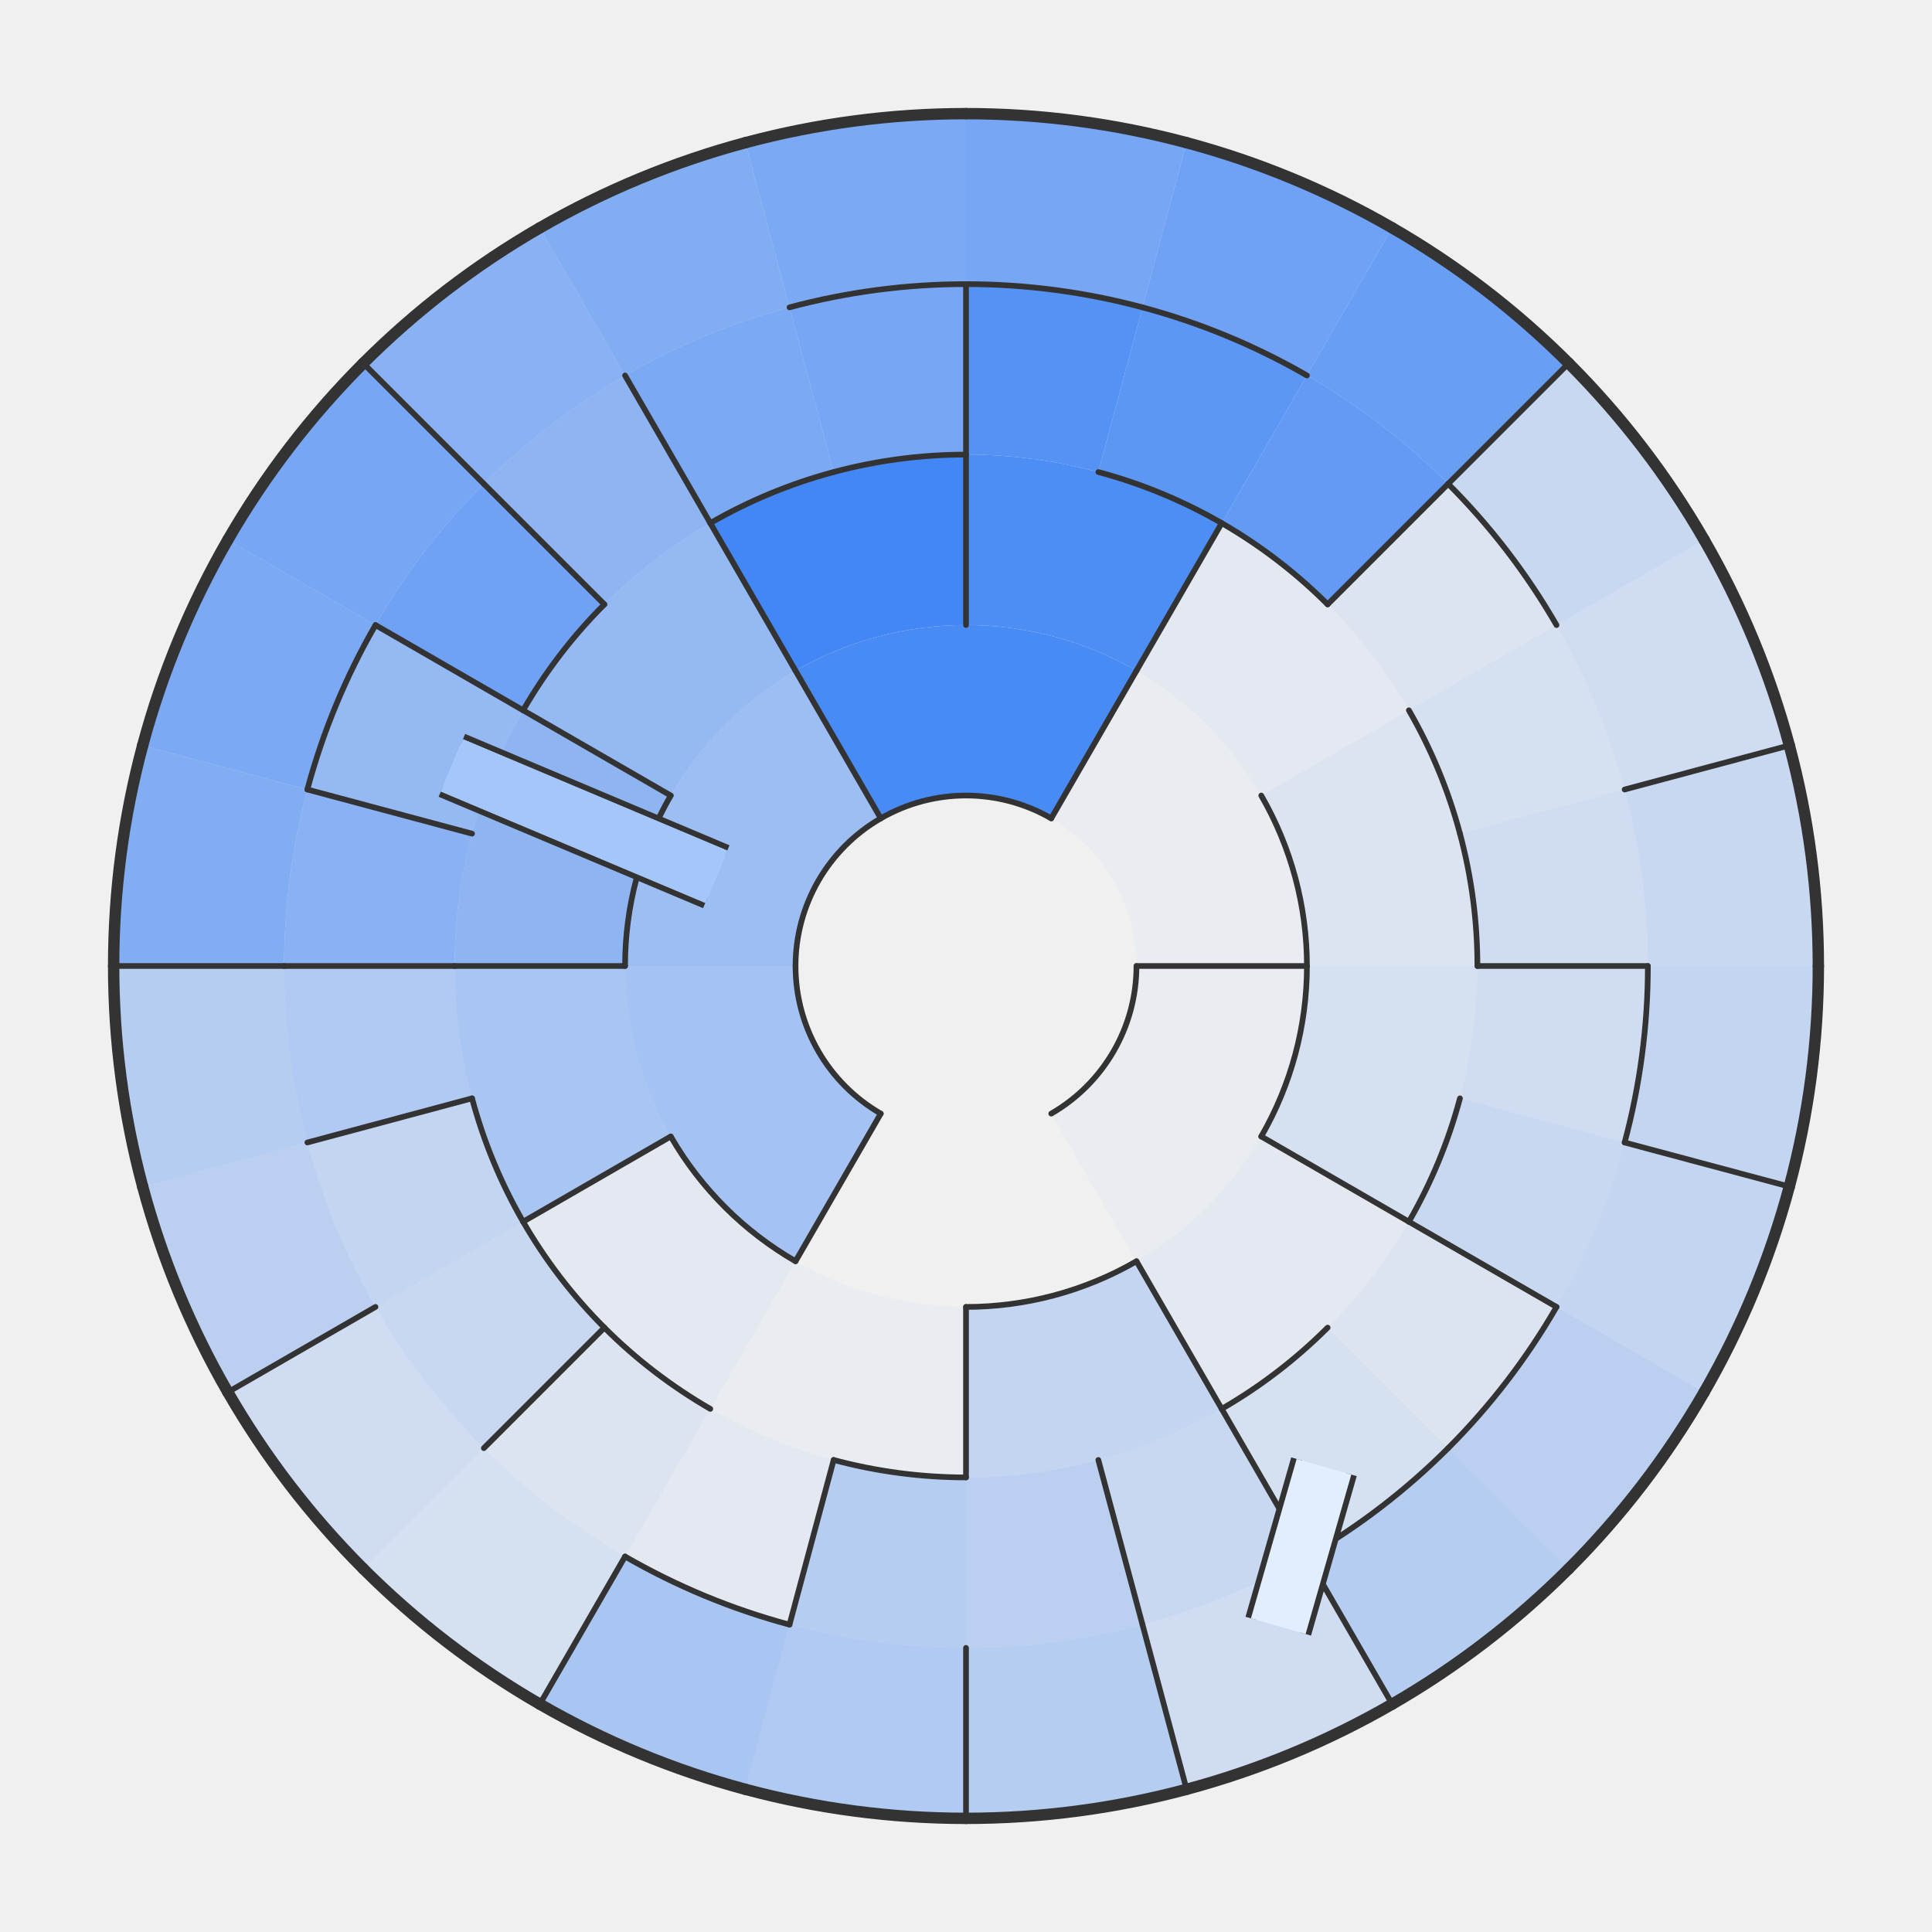
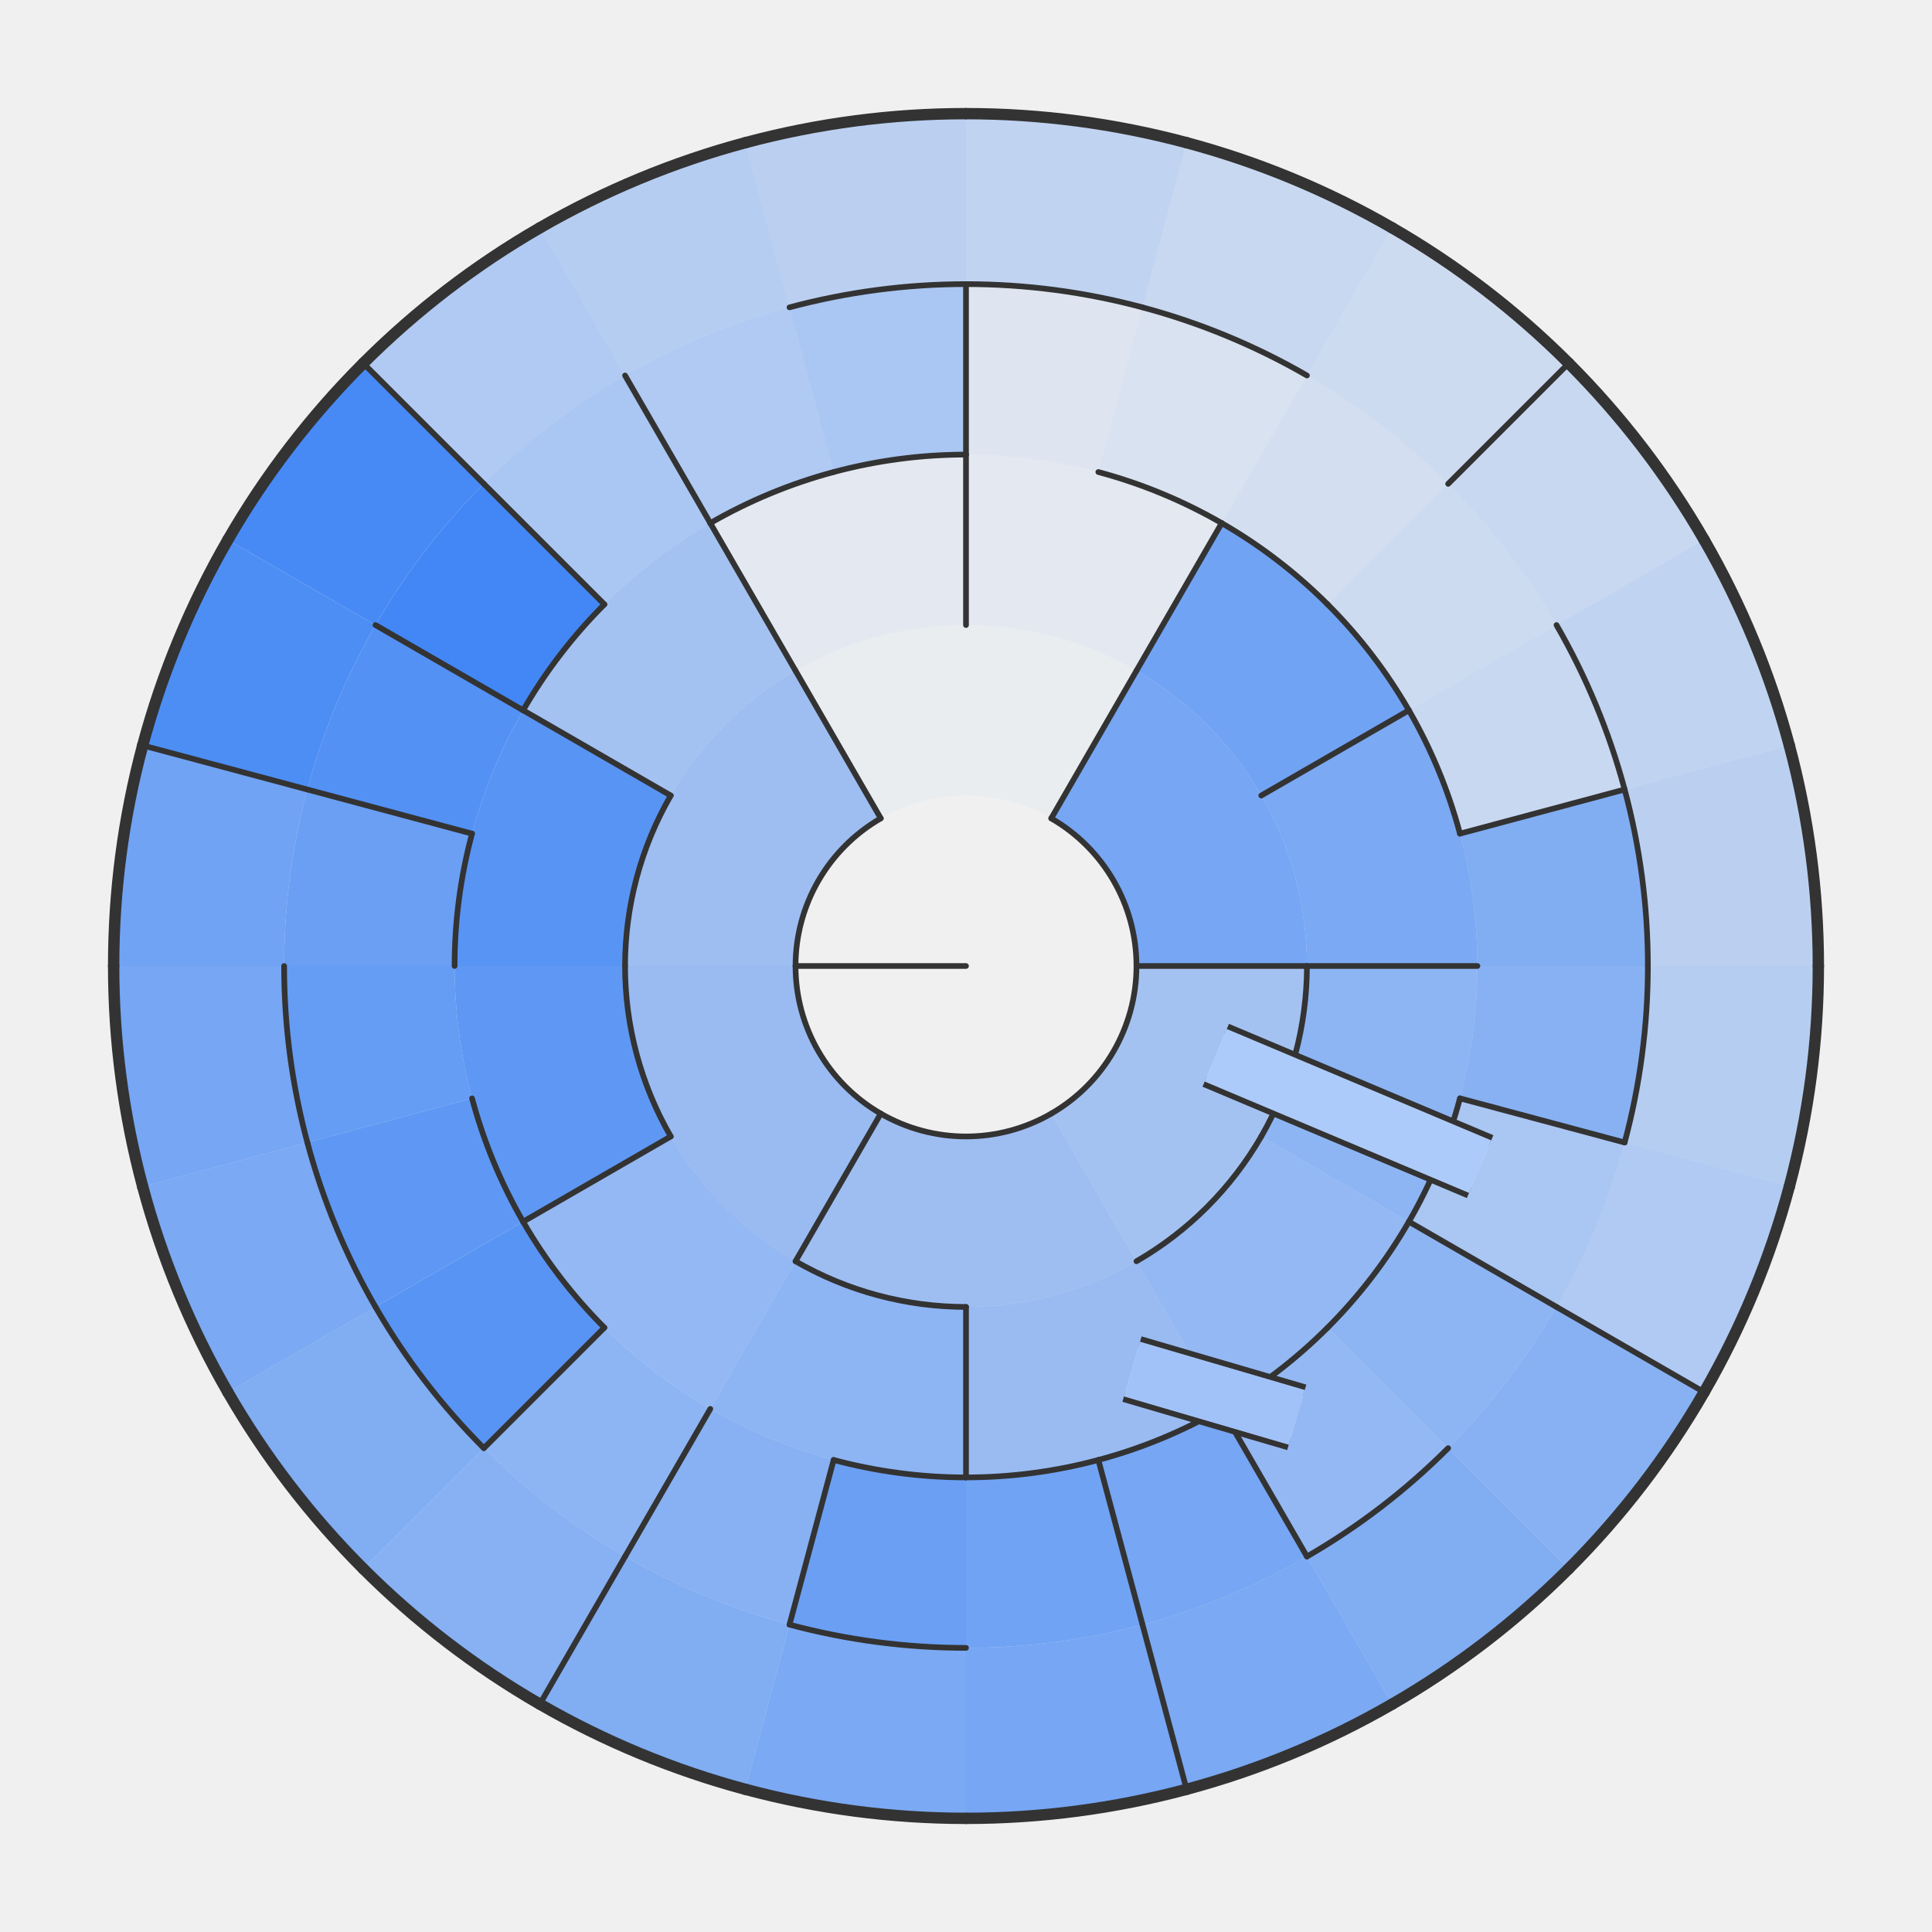
<svg xmlns="http://www.w3.org/2000/svg" xmlns:xlink="http://www.w3.org/1999/xlink" width="340" height="340" version="1.1">
  <defs>
    <style>
                    .nwc {
                        stroke: #333;
                        fill: transparent;
                        stroke-width: 1;
                        stroke-linecap: round;
                        stroke-linejoin: round;
                    }
                    .bwc {
                        stroke: #333;
                        fill: transparent;
                        stroke-width: 2;
                        stroke-linecap: round;
                        stroke-linejoin: round;
                    }
                    .nwibc {
                        fill: transparent;
                        stroke: #333;
                        stroke-width: 10;
                        stroke-linecap: round;
                        stroke-linejoin: round;
                    }
                    .nwifc {
                        stroke: white;
                        stroke-width: 8;
                        stroke-linecap: round;
                        stroke-linejoin: round;
                    }
                    .bwibc {
                        stroke: #333;
                        fill: transparent;
                        stroke-width: 10;
                        stroke-linecap: round;
                        stroke-linejoin: round;
                    }
                    .bwifc {
                        stroke: white;
                        fill: transparent;
                        stroke-width: 4;
                        stroke-linecap: round;
                        stroke-linejoin: round;
                    }
                    .nwbc {
                        stroke: #333;
                        fill: transparent;
                        stroke-width: 2;
                        //stroke-linecap: round;
                        //stroke-linejoin: round;
                    }
                    .pc {
                        stroke: transparent;
                        stroke-width: 0;
                        fill: purple;
                        fill-opacity: 0.4;
                    }
                    .pac {
                        stroke: transparent;
                        stroke-width: 0;
                        fill: purple;
                        fill-opacity: 0.0;
                    }
                    .lc {
                        stroke: transparent;
                        stroke-width: 0;
                        fill: #70361f;
                        fill-opacity: 0.2;
                    }
                    .cdc {
                        stroke: transparent;
                        stroke-width: 0;
                        fill: #4287f5;
                    }
                    .cc {
                        stroke: transparent;
                        stroke-width: 0;
                        fill: white;
                    }
                </style>
  </defs>
  <rect width="100%" height="100%" fill="transparent" />
  <path d="M 170 170 L 200 170 A 30 30, 0, 0, 1, 140 170 L 170 170 A 0 0, 0, 0, 0, 170 170" class="cdc" fill-opacity="0" />
  <path d="M 170 170 L 140 170 A 30 30, 0, 0, 1, 200 170 L 170 170 A 0 0, 0, 0, 0, 170 170" class="cdc" fill-opacity="0" />
-   <path d="M 185 195.98 L 200 221.96 A 60 60, 0, 0, 1, 140 221.96 L 155 195.98 A 30 30, 0, 0, 0, 185 195.98" class="cdc" fill-opacity="0" />
-   <path d="M 185 144.02 L 200 118.04 A 60 60, 0, 0, 1, 230 170 L 200 170 A 30 30, 0, 0, 0, 185 144.02" class="cdc" fill-opacity="0.04" />
-   <path d="M 200 170 L 230 170 A 60 60, 0, 0, 1, 200 221.96 L 185 195.98 A 30 30, 0, 0, 0, 200 170" class="cdc" fill-opacity="0.04" />
-   <path d="M 170 230 L 170 260 A 90 90, 0, 0, 1, 125 247.94 L 140 221.96 A 60 60, 0, 0, 0, 170 230" class="cdc" fill-opacity="0.04" />
-   <path d="M 200 118.04 L 215 92.06 A 90 90, 0, 0, 1, 247.94 125 L 221.96 140 A 60 60, 0, 0, 0, 200 118.04" class="cdc" fill-opacity="0.07" />
-   <path d="M 221.96 200 L 247.94 215 A 90 90, 0, 0, 1, 215 247.94 L 200 221.96 A 60 60, 0, 0, 0, 221.96 200" class="cdc" fill-opacity="0.07" />
-   <path d="M 140 221.96 L 125 247.94 A 90 90, 0, 0, 1, 92.06 215 L 118.04 200 A 60 60, 0, 0, 0, 140 221.96" class="cdc" fill-opacity="0.07" />
-   <path d="M 146.71 256.93 L 138.94 285.91 A 120 120, 0, 0, 1, 110 273.92 L 125 247.94 A 90 90, 0, 0, 0, 146.71 256.93" class="cdc" fill-opacity="0.07" />
-   <path d="M 221.96 140 L 247.94 125 A 90 90, 0, 0, 1, 260 170 L 230 170 A 60 60, 0, 0, 0, 221.96 140" class="cdc" fill-opacity="0.11" />
-   <path d="M 233.64 106.36 L 254.85 85.15 A 120 120, 0, 0, 1, 273.92 110 L 247.94 125 A 90 90, 0, 0, 0, 233.64 106.36" class="cdc" fill-opacity="0.11" />
-   <path d="M 247.94 215 L 273.92 230 A 120 120, 0, 0, 1, 254.85 254.85 L 233.64 233.64 A 90 90, 0, 0, 0, 247.94 215" class="cdc" fill-opacity="0.11" />
-   <path d="M 125 247.94 L 110 273.92 A 120 120, 0, 0, 1, 85.15 254.85 L 106.36 233.64 A 90 90, 0, 0, 0, 125 247.94" class="cdc" fill-opacity="0.11" />
-   <path d="M 230 170 L 260 170 A 90 90, 0, 0, 1, 247.94 215 L 221.96 200 A 60 60, 0, 0, 0, 230 170" class="cdc" fill-opacity="0.15" />
-   <path d="M 247.94 125 L 273.92 110 A 120 120, 0, 0, 1, 285.91 138.94 L 256.93 146.71 A 90 90, 0, 0, 0, 247.94 125" class="cdc" fill-opacity="0.15" />
-   <path d="M 233.64 233.64 L 254.85 254.85 A 120 120, 0, 0, 1, 230 273.92 L 215 247.94 A 90 90, 0, 0, 0, 233.64 233.64" class="cdc" fill-opacity="0.15" />
-   <path d="M 110 273.92 L 95 299.9 A 150 150, 0, 0, 1, 63.93 276.07 L 85.15 254.85 A 120 120, 0, 0, 0, 110 273.92" class="cdc" fill-opacity="0.15" />
-   <path d="M 260 170 L 290 170 A 120 120, 0, 0, 1, 285.91 201.06 L 256.93 193.29 A 90 90, 0, 0, 0, 260 170" class="cdc" fill-opacity="0.19" />
-   <path d="M 256.93 146.71 L 285.91 138.94 A 120 120, 0, 0, 1, 290 170 L 260 170 A 90 90, 0, 0, 0, 256.93 146.71" class="cdc" fill-opacity="0.19" />
-   <path d="M 273.92 110 L 299.9 95 A 150 150, 0, 0, 1, 314.89 131.18 L 285.91 138.94 A 120 120, 0, 0, 0, 273.92 110" class="cdc" fill-opacity="0.19" />
-   <path d="M 230 273.92 L 245 299.9 A 150 150, 0, 0, 1, 208.82 314.89 L 201.06 285.91 A 120 120, 0, 0, 0, 230 273.92" class="cdc" fill-opacity="0.19" />
-   <path d="M 85.15 254.85 L 63.93 276.07 A 150 150, 0, 0, 1, 40.1 245 L 66.08 230 A 120 120, 0, 0, 0, 85.15 254.85" class="cdc" fill-opacity="0.19" />
-   <path d="M 256.93 193.29 L 285.91 201.06 A 120 120, 0, 0, 1, 273.92 230 L 247.94 215 A 90 90, 0, 0, 0, 256.93 193.29" class="cdc" fill-opacity="0.22" />
-   <path d="M 285.91 138.94 L 314.89 131.18 A 150 150, 0, 0, 1, 320 170 L 290 170 A 120 120, 0, 0, 0, 285.91 138.94" class="cdc" fill-opacity="0.22" />
-   <path d="M 254.85 85.15 L 276.07 63.93 A 150 150, 0, 0, 1, 299.9 95 L 273.92 110 A 120 120, 0, 0, 0, 254.85 85.15" class="cdc" fill-opacity="0.22" />
-   <path d="M 215 247.94 L 230 273.92 A 120 120, 0, 0, 1, 201.06 285.91 L 193.29 256.93 A 90 90, 0, 0, 0, 215 247.94" class="cdc" fill-opacity="0.22" />
-   <path d="M 106.36 233.64 L 85.15 254.85 A 120 120, 0, 0, 1, 66.08 230 L 92.06 215 A 90 90, 0, 0, 0, 106.36 233.64" class="cdc" fill-opacity="0.22" />
-   <path d="M 285.91 201.06 L 314.89 208.82 A 150 150, 0, 0, 1, 299.9 245 L 273.92 230 A 120 120, 0, 0, 0, 285.91 201.06" class="cdc" fill-opacity="0.26" />
-   <path d="M 290 170 L 320 170 A 150 150, 0, 0, 1, 314.89 208.82 L 285.91 201.06 A 120 120, 0, 0, 0, 290 170" class="cdc" fill-opacity="0.26" />
-   <path d="M 200 221.96 L 215 247.94 A 90 90, 0, 0, 1, 170 260 L 170 230 A 60 60, 0, 0, 0, 200 221.96" class="cdc" fill-opacity="0.26" />
-   <path d="M 92.06 215 L 66.08 230 A 120 120, 0, 0, 1, 54.09 201.06 L 83.07 193.29 A 90 90, 0, 0, 0, 92.06 215" class="cdc" fill-opacity="0.26" />
-   <path d="M 273.92 230 L 299.9 245 A 150 150, 0, 0, 1, 276.07 276.07 L 254.85 254.85 A 120 120, 0, 0, 0, 273.92 230" class="cdc" fill-opacity="0.3" />
-   <path d="M 193.29 256.93 L 201.06 285.91 A 120 120, 0, 0, 1, 170 290 L 170 260 A 90 90, 0, 0, 0, 193.29 256.93" class="cdc" fill-opacity="0.3" />
-   <path d="M 66.08 230 L 40.1 245 A 150 150, 0, 0, 1, 25.11 208.82 L 54.09 201.06 A 120 120, 0, 0, 0, 66.08 230" class="cdc" fill-opacity="0.3" />
-   <path d="M 254.85 254.85 L 276.07 276.07 A 150 150, 0, 0, 1, 245 299.9 L 230 273.92 A 120 120, 0, 0, 0, 254.85 254.85" class="cdc" fill-opacity="0.33" />
-   <path d="M 170 260 L 170 290 A 120 120, 0, 0, 1, 138.94 285.91 L 146.71 256.93 A 90 90, 0, 0, 0, 170 260" class="cdc" fill-opacity="0.33" />
-   <path d="M 201.06 285.91 L 208.82 314.89 A 150 150, 0, 0, 1, 170 320 L 170 290 A 120 120, 0, 0, 0, 201.06 285.91" class="cdc" fill-opacity="0.33" />
-   <path d="M 54.09 201.06 L 25.11 208.82 A 150 150, 0, 0, 1, 20 170 L 50 170 A 120 120, 0, 0, 0, 54.09 201.06" class="cdc" fill-opacity="0.33" />
-   <path d="M 170 290 L 170 320 A 150 150, 0, 0, 1, 131.18 314.89 L 138.94 285.91 A 120 120, 0, 0, 0, 170 290" class="cdc" fill-opacity="0.37" />
-   <path d="M 83.07 193.29 L 54.09 201.06 A 120 120, 0, 0, 1, 50 170 L 80 170 A 90 90, 0, 0, 0, 83.07 193.29" class="cdc" fill-opacity="0.37" />
-   <path d="M 138.94 285.91 L 131.18 314.89 A 150 150, 0, 0, 1, 95 299.9 L 110 273.92 A 120 120, 0, 0, 0, 138.94 285.91" class="cdc" fill-opacity="0.41" />
-   <path d="M 118.04 200 L 92.06 215 A 90 90, 0, 0, 1, 80 170 L 110 170 A 60 60, 0, 0, 0, 118.04 200" class="cdc" fill-opacity="0.41" />
-   <path d="M 155 195.98 L 140 221.96 A 60 60, 0, 0, 1, 110 170 L 140 170 A 30 30, 0, 0, 0, 155 195.98" class="cdc" fill-opacity="0.44" />
-   <path d="M 140 170 L 110 170 A 60 60, 0, 0, 1, 140 118.04 L 155 144.02 A 30 30, 0, 0, 0, 140 170" class="cdc" fill-opacity="0.48" />
-   <path d="M 83.07 146.71 L 54.09 138.94 A 120 120, 0, 0, 1, 66.08 110 L 92.06 125 A 90 90, 0, 0, 0, 83.07 146.71" class="cdc" fill-opacity="0.52" />
-   <path d="M 118.04 140 L 92.06 125 A 90 90, 0, 0, 1, 125 92.06 L 140 118.04 A 60 60, 0, 0, 0, 118.04 140" class="cdc" fill-opacity="0.52" />
-   <path d="M 110 170 L 80 170 A 90 90, 0, 0, 1, 92.06 125 L 118.04 140 A 60 60, 0, 0, 0, 110 170" class="cdc" fill-opacity="0.56" />
-   <path d="M 106.36 106.36 L 85.15 85.15 A 120 120, 0, 0, 1, 110 66.08 L 125 92.06 A 90 90, 0, 0, 0, 106.36 106.36" class="cdc" fill-opacity="0.56" />
-   <path d="M 80 170 L 50 170 A 120 120, 0, 0, 1, 54.09 138.94 L 83.07 146.71 A 90 90, 0, 0, 0, 80 170" class="cdc" fill-opacity="0.59" />
-   <path d="M 85.15 85.15 L 63.93 63.93 A 150 150, 0, 0, 1, 95 40.1 L 110 66.08 A 120 120, 0, 0, 0, 85.15 85.15" class="cdc" fill-opacity="0.59" />
-   <path d="M 50 170 L 20 170 A 150 150, 0, 0, 1, 25.11 131.18 L 54.09 138.94 A 120 120, 0, 0, 0, 50 170" class="cdc" fill-opacity="0.63" />
-   <path d="M 110 66.08 L 95 40.1 A 150 150, 0, 0, 1, 131.18 25.11 L 138.94 54.09 A 120 120, 0, 0, 0, 110 66.08" class="cdc" fill-opacity="0.63" />
-   <path d="M 54.09 138.94 L 25.11 131.18 A 150 150, 0, 0, 1, 40.1 95 L 66.08 110 A 120 120, 0, 0, 0, 54.09 138.94" class="cdc" fill-opacity="0.67" />
-   <path d="M 138.94 54.09 L 131.18 25.11 A 150 150, 0, 0, 1, 170 20 L 170 50 A 120 120, 0, 0, 0, 138.94 54.09" class="cdc" fill-opacity="0.67" />
-   <path d="M 125 92.06 L 110 66.08 A 120 120, 0, 0, 1, 138.94 54.09 L 146.71 83.07 A 90 90, 0, 0, 0, 125 92.06" class="cdc" fill-opacity="0.67" />
-   <path d="M 66.08 110 L 40.1 95 A 150 150, 0, 0, 1, 63.93 63.93 L 85.15 85.15 A 120 120, 0, 0, 0, 66.08 110" class="cdc" fill-opacity="0.7" />
-   <path d="M 170 50 L 170 20 A 150 150, 0, 0, 1, 208.82 25.11 L 201.06 54.09 A 120 120, 0, 0, 0, 170 50" class="cdc" fill-opacity="0.7" />
-   <path d="M 146.71 83.07 L 138.94 54.09 A 120 120, 0, 0, 1, 170 50 L 170 80 A 90 90, 0, 0, 0, 146.71 83.07" class="cdc" fill-opacity="0.7" />
-   <path d="M 92.06 125 L 66.08 110 A 120 120, 0, 0, 1, 85.15 85.15 L 106.36 106.36 A 90 90, 0, 0, 0, 92.06 125" class="cdc" fill-opacity="0.74" />
-   <path d="M 201.06 54.09 L 208.82 25.11 A 150 150, 0, 0, 1, 245 40.1 L 230 66.08 A 120 120, 0, 0, 0, 201.06 54.09" class="cdc" fill-opacity="0.74" />
-   <path d="M 230 66.08 L 245 40.1 A 150 150, 0, 0, 1, 276.07 63.93 L 254.85 85.15 A 120 120, 0, 0, 0, 230 66.08" class="cdc" fill-opacity="0.78" />
-   <path d="M 215 92.06 L 230 66.08 A 120 120, 0, 0, 1, 254.85 85.15 L 233.64 106.36 A 90 90, 0, 0, 0, 215 92.06" class="cdc" fill-opacity="0.81" />
-   <path d="M 193.29 83.07 L 201.06 54.09 A 120 120, 0, 0, 1, 230 66.08 L 215 92.06 A 90 90, 0, 0, 0, 193.29 83.07" class="cdc" fill-opacity="0.85" />
-   <path d="M 170 80 L 170 50 A 120 120, 0, 0, 1, 201.06 54.09 L 193.29 83.07 A 90 90, 0, 0, 0, 170 80" class="cdc" fill-opacity="0.89" />
-   <path d="M 170 110 L 170 80 A 90 90, 0, 0, 1, 215 92.06 L 200 118.04 A 60 60, 0, 0, 0, 170 110" class="cdc" fill-opacity="0.93" />
-   <path d="M 155 144.02 L 140 118.04 A 60 60, 0, 0, 1, 200 118.04 L 185 144.02 A 30 30, 0, 0, 0, 155 144.02" class="cdc" fill-opacity="0.96" />
-   <path d="M 140 118.04 L 125 92.06 A 90 90, 0, 0, 1, 170 80 L 170 110 A 60 60, 0, 0, 0, 140 118.04" class="cdc" fill-opacity="1" />
+   <path d="M 155 144.02 L 140 118.04 A 60 60, 0, 0, 1, 200 118.04 L 185 144.02 A 30 30, 0, 0, 0, 155 144.02" class="cdc" fill-opacity="0.03" />
+   <path d="M 140 118.04 L 125 92.06 A 90 90, 0, 0, 1, 170 80 L 170 110 A 60 60, 0, 0, 0, 140 118.04" class="cdc" fill-opacity="0.07" />
+   <path d="M 170 110 L 170 80 A 90 90, 0, 0, 1, 215 92.06 L 200 118.04 A 60 60, 0, 0, 0, 170 110" class="cdc" fill-opacity="0.07" />
+   <path d="M 170 80 L 170 50 A 120 120, 0, 0, 1, 201.06 54.09 L 193.29 83.07 A 90 90, 0, 0, 0, 170 80" class="cdc" fill-opacity="0.1" />
+   <path d="M 193.29 83.07 L 201.06 54.09 A 120 120, 0, 0, 1, 230 66.08 L 215 92.06 A 90 90, 0, 0, 0, 193.29 83.07" class="cdc" fill-opacity="0.13" />
+   <path d="M 215 92.06 L 230 66.08 A 120 120, 0, 0, 1, 254.85 85.15 L 233.64 106.36 A 90 90, 0, 0, 0, 215 92.06" class="cdc" fill-opacity="0.17" />
+   <path d="M 233.64 106.36 L 254.85 85.15 A 120 120, 0, 0, 1, 273.92 110 L 247.94 125 A 90 90, 0, 0, 0, 233.64 106.36" class="cdc" fill-opacity="0.2" />
+   <path d="M 230 66.08 L 245 40.1 A 150 150, 0, 0, 1, 276.07 63.93 L 254.85 85.15 A 120 120, 0, 0, 0, 230 66.08" class="cdc" fill-opacity="0.2" />
+   <path d="M 247.94 125 L 273.92 110 A 120 120, 0, 0, 1, 285.91 138.94 L 256.93 146.71 A 90 90, 0, 0, 0, 247.94 125" class="cdc" fill-opacity="0.23" />
+   <path d="M 254.85 85.15 L 276.07 63.93 A 150 150, 0, 0, 1, 299.9 95 L 273.92 110 A 120 120, 0, 0, 0, 254.85 85.15" class="cdc" fill-opacity="0.23" />
+   <path d="M 201.06 54.09 L 208.82 25.11 A 150 150, 0, 0, 1, 245 40.1 L 230 66.08 A 120 120, 0, 0, 0, 201.06 54.09" class="cdc" fill-opacity="0.23" />
+   <path d="M 273.92 110 L 299.9 95 A 150 150, 0, 0, 1, 314.89 131.18 L 285.91 138.94 A 120 120, 0, 0, 0, 273.92 110" class="cdc" fill-opacity="0.27" />
+   <path d="M 170 50 L 170 20 A 150 150, 0, 0, 1, 208.82 25.11 L 201.06 54.09 A 120 120, 0, 0, 0, 170 50" class="cdc" fill-opacity="0.27" />
+   <path d="M 285.91 138.94 L 314.89 131.18 A 150 150, 0, 0, 1, 320 170 L 290 170 A 120 120, 0, 0, 0, 285.91 138.94" class="cdc" fill-opacity="0.3" />
+   <path d="M 138.94 54.09 L 131.18 25.11 A 150 150, 0, 0, 1, 170 20 L 170 50 A 120 120, 0, 0, 0, 138.94 54.09" class="cdc" fill-opacity="0.3" />
+   <path d="M 290 170 L 320 170 A 150 150, 0, 0, 1, 314.89 208.82 L 285.91 201.06 A 120 120, 0, 0, 0, 290 170" class="cdc" fill-opacity="0.33" />
+   <path d="M 110 66.08 L 95 40.1 A 150 150, 0, 0, 1, 131.18 25.11 L 138.94 54.09 A 120 120, 0, 0, 0, 110 66.08" class="cdc" fill-opacity="0.33" />
+   <path d="M 285.91 201.06 L 314.89 208.82 A 150 150, 0, 0, 1, 299.9 245 L 273.92 230 A 120 120, 0, 0, 0, 285.91 201.06" class="cdc" fill-opacity="0.37" />
+   <path d="M 85.15 85.15 L 63.93 63.93 A 150 150, 0, 0, 1, 95 40.1 L 110 66.08 A 120 120, 0, 0, 0, 85.15 85.15" class="cdc" fill-opacity="0.37" />
+   <path d="M 125 92.06 L 110 66.08 A 120 120, 0, 0, 1, 138.94 54.09 L 146.71 83.07 A 90 90, 0, 0, 0, 125 92.06" class="cdc" fill-opacity="0.37" />
+   <path d="M 256.93 193.29 L 285.91 201.06 A 120 120, 0, 0, 1, 273.92 230 L 247.94 215 A 90 90, 0, 0, 0, 256.93 193.29" class="cdc" fill-opacity="0.4" />
+   <path d="M 106.36 106.36 L 85.15 85.15 A 120 120, 0, 0, 1, 110 66.08 L 125 92.06 A 90 90, 0, 0, 0, 106.36 106.36" class="cdc" fill-opacity="0.4" />
+   <path d="M 146.71 83.07 L 138.94 54.09 A 120 120, 0, 0, 1, 170 50 L 170 80 A 90 90, 0, 0, 0, 146.71 83.07" class="cdc" fill-opacity="0.4" />
+   <path d="M 200 170 L 230 170 A 60 60, 0, 0, 1, 200 221.96 L 185 195.98 A 30 30, 0, 0, 0, 200 170" class="cdc" fill-opacity="0.43" />
+   <path d="M 118.04 140 L 92.06 125 A 90 90, 0, 0, 1, 125 92.06 L 140 118.04 A 60 60, 0, 0, 0, 118.04 140" class="cdc" fill-opacity="0.43" />
+   <path d="M 185 195.98 L 200 221.96 A 60 60, 0, 0, 1, 140 221.96 L 155 195.98 A 30 30, 0, 0, 0, 185 195.98" class="cdc" fill-opacity="0.47" />
+   <path d="M 140 170 L 110 170 A 60 60, 0, 0, 1, 140 118.04 L 155 144.02 A 30 30, 0, 0, 0, 140 170" class="cdc" fill-opacity="0.47" />
+   <path d="M 200 221.96 L 215 247.94 A 90 90, 0, 0, 1, 170 260 L 170 230 A 60 60, 0, 0, 0, 200 221.96" class="cdc" fill-opacity="0.5" />
+   <path d="M 155 195.98 L 140 221.96 A 60 60, 0, 0, 1, 110 170 L 140 170 A 30 30, 0, 0, 0, 155 195.98" class="cdc" fill-opacity="0.5" />
+   <path d="M 233.64 233.64 L 254.85 254.85 A 120 120, 0, 0, 1, 230 273.92 L 215 247.94 A 90 90, 0, 0, 0, 233.64 233.64" class="cdc" fill-opacity="0.53" />
+   <path d="M 221.96 200 L 247.94 215 A 90 90, 0, 0, 1, 215 247.94 L 200 221.96 A 60 60, 0, 0, 0, 221.96 200" class="cdc" fill-opacity="0.53" />
+   <path d="M 140 221.96 L 125 247.94 A 90 90, 0, 0, 1, 92.06 215 L 118.04 200 A 60 60, 0, 0, 0, 140 221.96" class="cdc" fill-opacity="0.53" />
+   <path d="M 247.94 215 L 273.92 230 A 120 120, 0, 0, 1, 254.85 254.85 L 233.64 233.64 A 90 90, 0, 0, 0, 247.94 215" class="cdc" fill-opacity="0.57" />
+   <path d="M 230 170 L 260 170 A 90 90, 0, 0, 1, 247.94 215 L 221.96 200 A 60 60, 0, 0, 0, 230 170" class="cdc" fill-opacity="0.57" />
+   <path d="M 170 230 L 170 260 A 90 90, 0, 0, 1, 125 247.94 L 140 221.96 A 60 60, 0, 0, 0, 170 230" class="cdc" fill-opacity="0.57" />
+   <path d="M 125 247.94 L 110 273.92 A 120 120, 0, 0, 1, 85.15 254.85 L 106.36 233.64 A 90 90, 0, 0, 0, 125 247.94" class="cdc" fill-opacity="0.57" />
+   <path d="M 273.92 230 L 299.9 245 A 150 150, 0, 0, 1, 276.07 276.07 L 254.85 254.85 A 120 120, 0, 0, 0, 273.92 230" class="cdc" fill-opacity="0.6" />
+   <path d="M 260 170 L 290 170 A 120 120, 0, 0, 1, 285.91 201.06 L 256.93 193.29 A 90 90, 0, 0, 0, 260 170" class="cdc" fill-opacity="0.6" />
+   <path d="M 146.71 256.93 L 138.94 285.91 A 120 120, 0, 0, 1, 110 273.92 L 125 247.94 A 90 90, 0, 0, 0, 146.71 256.93" class="cdc" fill-opacity="0.6" />
+   <path d="M 110 273.92 L 95 299.9 A 150 150, 0, 0, 1, 63.93 276.07 L 85.15 254.85 A 120 120, 0, 0, 0, 110 273.92" class="cdc" fill-opacity="0.6" />
+   <path d="M 254.85 254.85 L 276.07 276.07 A 150 150, 0, 0, 1, 245 299.9 L 230 273.92 A 120 120, 0, 0, 0, 254.85 254.85" class="cdc" fill-opacity="0.63" />
+   <path d="M 256.93 146.71 L 285.91 138.94 A 120 120, 0, 0, 1, 290 170 L 260 170 A 90 90, 0, 0, 0, 256.93 146.71" class="cdc" fill-opacity="0.63" />
+   <path d="M 138.94 285.91 L 131.18 314.89 A 150 150, 0, 0, 1, 95 299.9 L 110 273.92 A 120 120, 0, 0, 0, 138.94 285.91" class="cdc" fill-opacity="0.63" />
+   <path d="M 85.15 254.85 L 63.93 276.07 A 150 150, 0, 0, 1, 40.1 245 L 66.08 230 A 120 120, 0, 0, 0, 85.15 254.85" class="cdc" fill-opacity="0.63" />
+   <path d="M 230 273.92 L 245 299.9 A 150 150, 0, 0, 1, 208.82 314.89 L 201.06 285.91 A 120 120, 0, 0, 0, 230 273.92" class="cdc" fill-opacity="0.67" />
+   <path d="M 221.96 140 L 247.94 125 A 90 90, 0, 0, 1, 260 170 L 230 170 A 60 60, 0, 0, 0, 221.96 140" class="cdc" fill-opacity="0.67" />
+   <path d="M 170 290 L 170 320 A 150 150, 0, 0, 1, 131.18 314.89 L 138.94 285.91 A 120 120, 0, 0, 0, 170 290" class="cdc" fill-opacity="0.67" />
+   <path d="M 66.08 230 L 40.1 245 A 150 150, 0, 0, 1, 25.11 208.82 L 54.09 201.06 A 120 120, 0, 0, 0, 66.08 230" class="cdc" fill-opacity="0.67" />
+   <path d="M 215 247.94 L 230 273.92 A 120 120, 0, 0, 1, 201.06 285.91 L 193.29 256.93 A 90 90, 0, 0, 0, 215 247.94" class="cdc" fill-opacity="0.7" />
+   <path d="M 185 144.02 L 200 118.04 A 60 60, 0, 0, 1, 230 170 L 200 170 A 30 30, 0, 0, 0, 185 144.02" class="cdc" fill-opacity="0.7" />
+   <path d="M 201.06 285.91 L 208.82 314.89 A 150 150, 0, 0, 1, 170 320 L 170 290 A 120 120, 0, 0, 0, 201.06 285.91" class="cdc" fill-opacity="0.7" />
+   <path d="M 54.09 201.06 L 25.11 208.82 A 150 150, 0, 0, 1, 20 170 L 50 170 A 120 120, 0, 0, 0, 54.09 201.06" class="cdc" fill-opacity="0.7" />
+   <path d="M 200 118.04 L 215 92.06 A 90 90, 0, 0, 1, 247.94 125 L 221.96 140 A 60 60, 0, 0, 0, 200 118.04" class="cdc" fill-opacity="0.73" />
+   <path d="M 193.29 256.93 L 201.06 285.91 A 120 120, 0, 0, 1, 170 290 L 170 260 A 90 90, 0, 0, 0, 193.29 256.93" class="cdc" fill-opacity="0.73" />
+   <path d="M 50 170 L 20 170 A 150 150, 0, 0, 1, 25.11 131.18 L 54.09 138.94 A 120 120, 0, 0, 0, 50 170" class="cdc" fill-opacity="0.73" />
+   <path d="M 170 260 L 170 290 A 120 120, 0, 0, 1, 138.94 285.91 L 146.71 256.93 A 90 90, 0, 0, 0, 170 260" class="cdc" fill-opacity="0.77" />
+   <path d="M 80 170 L 50 170 A 120 120, 0, 0, 1, 54.09 138.94 L 83.07 146.71 A 90 90, 0, 0, 0, 80 170" class="cdc" fill-opacity="0.77" />
+   <path d="M 83.07 193.29 L 54.09 201.06 A 120 120, 0, 0, 1, 50 170 L 80 170 A 90 90, 0, 0, 0, 83.07 193.29" class="cdc" fill-opacity="0.8" />
+   <path d="M 92.06 215 L 66.08 230 A 120 120, 0, 0, 1, 54.09 201.06 L 83.07 193.29 A 90 90, 0, 0, 0, 92.06 215" class="cdc" fill-opacity="0.83" />
+   <path d="M 118.04 200 L 92.06 215 A 90 90, 0, 0, 1, 80 170 L 110 170 A 60 60, 0, 0, 0, 118.04 200" class="cdc" fill-opacity="0.83" />
+   <path d="M 106.36 233.64 L 85.15 254.85 A 120 120, 0, 0, 1, 66.08 230 L 92.06 215 A 90 90, 0, 0, 0, 106.36 233.64" class="cdc" fill-opacity="0.87" />
+   <path d="M 110 170 L 80 170 A 90 90, 0, 0, 1, 92.06 125 L 118.04 140 A 60 60, 0, 0, 0, 110 170" class="cdc" fill-opacity="0.87" />
+   <path d="M 83.07 146.71 L 54.09 138.94 A 120 120, 0, 0, 1, 66.08 110 L 92.06 125 A 90 90, 0, 0, 0, 83.07 146.71" class="cdc" fill-opacity="0.9" />
+   <path d="M 54.09 138.94 L 25.11 131.18 A 150 150, 0, 0, 1, 40.1 95 L 66.08 110 A 120 120, 0, 0, 0, 54.09 138.94" class="cdc" fill-opacity="0.93" />
+   <path d="M 66.08 110 L 40.1 95 A 150 150, 0, 0, 1, 63.93 63.93 L 85.15 85.15 A 120 120, 0, 0, 0, 66.08 110" class="cdc" fill-opacity="0.97" />
+   <path d="M 92.06 125 L 66.08 110 A 120 120, 0, 0, 1, 85.15 85.15 L 106.36 106.36 A 90 90, 0, 0, 0, 92.06 125" class="cdc" fill-opacity="1" />
+   <path d="M 170 170 L 140 170" class="nwc" />
  <path d="M 200 170 A 30 30, 0, 0, 1, 185 195.98" class="nwc" />
  <path d="M 200 170 L 230 170" class="nwc" />
+   <path d="M 185 195.98 A 30 30, 0, 0, 1, 155 195.98" class="nwc" />
  <path d="M 155 195.98 A 30 30, 0, 0, 1, 140 170" class="nwc" />
  <path d="M 155 195.98 L 140 221.96" class="nwc" />
  <path d="M 140 170 A 30 30, 0, 0, 1, 155 144.02" class="nwc" />
-   <path d="M 155 144.02 A 30 30, 0, 0, 1, 185 144.02" class="nwc" />
  <path d="M 155 144.02 L 140 118.04" class="nwc" />
+   <path d="M 185 144.02 A 30 30, 0, 0, 1, 200 170" class="nwc" />
  <path d="M 185 144.02 L 200 118.04" class="nwc" />
  <path d="M 230 170 A 60 60, 0, 0, 1, 221.96 200" class="nwc" />
-   <path d="M 221.96 200 L 247.94 215" class="nwc" />
-   <path d="M 200 221.96 A 60 60, 0, 0, 1, 170 230" class="nwc" />
-   <path d="M 200 221.96 L 215 247.94" class="nwc" />
+   <path d="M 230 170 L 260 170" class="nwc" />
+   <path d="M 221.96 200 A 60 60, 0, 0, 1, 200 221.96" class="nwc" />
+   <path d="M 170 230 A 60 60, 0, 0, 1, 140 221.96" class="nwc" />
  <path d="M 170 230 L 170 260" class="nwc" />
-   <path d="M 140 221.96 A 60 60, 0, 0, 1, 118.04 200" class="nwc" />
+   <path d="M 118.04 200 A 60 60, 0, 0, 1, 110 170" class="nwc" />
  <path d="M 118.04 200 L 92.06 215" class="nwc" />
  <path d="M 110 170 A 60 60, 0, 0, 1, 118.04 140" class="nwc" />
-   <path d="M 110 170 L 80 170" class="nwc" />
  <path d="M 118.04 140 L 92.06 125" class="nwc" />
  <path d="M 140 118.04 L 125 92.06" class="nwc" />
  <path d="M 170 110 L 170 80" class="nwc" />
  <path d="M 200 118.04 L 215 92.06" class="nwc" />
-   <path d="M 221.96 140 A 60 60, 0, 0, 1, 230 170" class="nwc" />
-   <path d="M 260 170 L 290 170" class="nwc" />
+   <path d="M 221.96 140 L 247.94 125" class="nwc" />
  <path d="M 256.93 193.29 A 90 90, 0, 0, 1, 247.94 215" class="nwc" />
+   <path d="M 256.93 193.29 L 285.91 201.06" class="nwc" />
+   <path d="M 247.94 215 A 90 90, 0, 0, 1, 233.64 233.64" class="nwc" />
  <path d="M 247.94 215 L 273.92 230" class="nwc" />
  <path d="M 233.64 233.64 A 90 90, 0, 0, 1, 215 247.94" class="nwc" />
+   <path d="M 215 247.94 A 90 90, 0, 0, 1, 193.29 256.93" class="nwc" />
  <path d="M 215 247.94 L 230 273.92" class="nwc" />
+   <path d="M 193.29 256.93 A 90 90, 0, 0, 1, 170 260" class="nwc" />
  <path d="M 193.29 256.93 L 201.06 285.91" class="nwc" />
  <path d="M 170 260 A 90 90, 0, 0, 1, 146.71 256.93" class="nwc" />
  <path d="M 146.71 256.93 L 138.94 285.91" class="nwc" />
-   <path d="M 125 247.94 A 90 90, 0, 0, 1, 106.36 233.64" class="nwc" />
+   <path d="M 125 247.94 L 110 273.92" class="nwc" />
  <path d="M 106.36 233.64 A 90 90, 0, 0, 1, 92.06 215" class="nwc" />
  <path d="M 106.36 233.64 L 85.15 254.85" class="nwc" />
  <path d="M 92.06 215 A 90 90, 0, 0, 1, 83.07 193.29" class="nwc" />
-   <path d="M 83.07 193.29 L 54.09 201.06" class="nwc" />
-   <path d="M 80 170 L 50 170" class="nwc" />
+   <path d="M 80 170 A 90 90, 0, 0, 1, 83.07 146.71" class="nwc" />
  <path d="M 83.07 146.71 L 54.09 138.94" class="nwc" />
  <path d="M 92.06 125 A 90 90, 0, 0, 1, 106.36 106.36" class="nwc" />
  <path d="M 92.06 125 L 66.08 110" class="nwc" />
  <path d="M 106.36 106.36 L 85.15 85.15" class="nwc" />
  <path d="M 125 92.06 A 90 90, 0, 0, 1, 146.71 83.07" class="nwc" />
  <path d="M 125 92.06 L 110 66.08" class="nwc" />
  <path d="M 146.71 83.07 A 90 90, 0, 0, 1, 170 80" class="nwc" />
  <path d="M 170 80 L 170 50" class="nwc" />
  <path d="M 193.29 83.07 A 90 90, 0, 0, 1, 215 92.06" class="nwc" />
  <path d="M 215 92.06 A 90 90, 0, 0, 1, 233.64 106.36" class="nwc" />
-   <path d="M 233.64 106.36 L 254.85 85.15" class="nwc" />
+   <path d="M 233.64 106.36 A 90 90, 0, 0, 1, 247.94 125" class="nwc" />
  <path d="M 247.94 125 A 90 90, 0, 0, 1, 256.93 146.71" class="nwc" />
-   <path d="M 256.93 146.71 A 90 90, 0, 0, 1, 260 170" class="nwc" />
+   <path d="M 256.93 146.71 L 285.91 138.94" class="nwc" />
  <path d="M 290 170 A 120 120, 0, 0, 1, 285.91 201.06" class="nwc" />
  <path d="M 320 170 A 150 150, 0, 0, 1, 314.89 208.82" class="bwc" />
-   <path d="M 285.91 201.06 L 314.89 208.82" class="nwc" />
  <path d="M 314.89 208.82 A 150 150, 0, 0, 1, 299.9 245" class="bwc" />
-   <path d="M 273.92 230 A 120 120, 0, 0, 1, 254.85 254.85" class="nwc" />
+   <path d="M 273.92 230 L 299.9 245" class="nwc" />
  <path d="M 299.9 245 A 150 150, 0, 0, 1, 276.07 276.07" class="bwc" />
  <path d="M 254.85 254.85 A 120 120, 0, 0, 1, 230 273.92" class="nwc" />
  <path d="M 276.07 276.07 A 150 150, 0, 0, 1, 245 299.9" class="bwc" />
-   <path d="M 230 273.92 L 245 299.9" class="nwc" />
  <path d="M 245 299.9 A 150 150, 0, 0, 1, 208.82 314.89" class="bwc" />
  <path d="M 201.06 285.91 L 208.82 314.89" class="nwc" />
  <path d="M 208.82 314.89 A 150 150, 0, 0, 1, 170 320" class="bwc" />
-   <path d="M 170 290 L 170 320" class="nwc" />
+   <path d="M 170 290 A 120 120, 0, 0, 1, 138.94 285.91" class="nwc" />
  <path d="M 170 320 A 150 150, 0, 0, 1, 131.18 314.89" class="bwc" />
-   <path d="M 138.94 285.91 A 120 120, 0, 0, 1, 110 273.92" class="nwc" />
  <path d="M 131.18 314.89 A 150 150, 0, 0, 1, 95 299.9" class="bwc" />
  <path d="M 110 273.92 L 95 299.9" class="nwc" />
  <path d="M 95 299.9 A 150 150, 0, 0, 1, 63.93 276.07" class="bwc" />
+   <path d="M 85.15 254.85 A 120 120, 0, 0, 1, 66.08 230" class="nwc" />
  <path d="M 63.93 276.07 A 150 150, 0, 0, 1, 40.1 245" class="bwc" />
-   <path d="M 66.08 230 L 40.1 245" class="nwc" />
+   <path d="M 66.08 230 A 120 120, 0, 0, 1, 54.09 201.06" class="nwc" />
  <path d="M 40.1 245 A 150 150, 0, 0, 1, 25.11 208.82" class="bwc" />
+   <path d="M 54.09 201.06 A 120 120, 0, 0, 1, 50 170" class="nwc" />
  <path d="M 25.11 208.82 A 150 150, 0, 0, 1, 20 170" class="bwc" />
-   <path d="M 50 170 L 20 170" class="nwc" />
  <path d="M 20 170 A 150 150, 0, 0, 1, 25.11 131.18" class="bwc" />
-   <path d="M 54.09 138.94 A 120 120, 0, 0, 1, 66.08 110" class="nwc" />
+   <path d="M 54.09 138.94 L 25.11 131.18" class="nwc" />
  <path d="M 25.11 131.18 A 150 150, 0, 0, 1, 40.1 95" class="bwc" />
  <path d="M 40.1 95 A 150 150, 0, 0, 1, 63.93 63.93" class="bwc" />
  <path d="M 85.15 85.15 L 63.93 63.93" class="nwc" />
  <path d="M 63.93 63.93 A 150 150, 0, 0, 1, 95 40.1" class="bwc" />
  <path d="M 95 40.1 A 150 150, 0, 0, 1, 131.18 25.11" class="bwc" />
  <path d="M 138.94 54.09 A 120 120, 0, 0, 1, 170 50" class="nwc" />
  <path d="M 131.18 25.11 A 150 150, 0, 0, 1, 170 20" class="bwc" />
  <path d="M 170 50 A 120 120, 0, 0, 1, 201.06 54.09" class="nwc" />
  <path d="M 170 20 A 150 150, 0, 0, 1, 208.82 25.11" class="bwc" />
  <path d="M 201.06 54.09 A 120 120, 0, 0, 1, 230 66.08" class="nwc" />
  <path d="M 208.82 25.11 A 150 150, 0, 0, 1, 245 40.1" class="bwc" />
  <path d="M 245 40.1 A 150 150, 0, 0, 1, 276.07 63.93" class="bwc" />
-   <path d="M 254.85 85.15 A 120 120, 0, 0, 1, 273.92 110" class="nwc" />
  <path d="M 254.85 85.15 L 276.07 63.93" class="nwc" />
  <path d="M 276.07 63.93 A 150 150, 0, 0, 1, 299.9 95" class="bwc" />
+   <path d="M 273.92 110 A 120 120, 0, 0, 1, 285.91 138.94" class="nwc" />
  <path d="M 299.9 95 A 150 150, 0, 0, 1, 314.89 131.18" class="bwc" />
-   <path d="M 285.91 138.94 L 314.89 131.18" class="nwc" />
+   <path d="M 285.91 138.94 A 120 120, 0, 0, 1, 290 170" class="nwc" />
  <path d="M 314.89 131.18 A 150 150, 0, 0, 1, 320 170" class="bwc" />
-   <path d="M 127.99 149.68 L 81.47 130.08" class="nwbc" />
-   <path d="M 124.11 158.9 L 77.58 139.3" class="nwbc" />
-   <path d="M 228.19 256.75 L 220.15 284.8" class="nwbc" />
-   <path d="M 237.8 259.5 L 229.76 287.56" class="nwbc" />
-   <path d="M 127.99 149.68 L 124.11 158.9 L 77.58 139.3 L 81.47 130.08 " class="cc" fill-opacity="1" />
-   <path d="M 228.19 256.75 L 237.8 259.5 L 229.76 287.56 L 220.15 284.8 " class="cc" fill-opacity="1" />
-   <path d="M 127.99 149.68 L 124.11 158.9 L 77.58 139.3 L 81.47 130.08 " class="cdc" fill-opacity="0.48" />
-   <path d="M 228.19 256.75 L 237.8 259.5 L 229.76 287.56 L 220.15 284.8 " class="cdc" fill-opacity="0.15" />
+   <path d="M 212.01 190.32 L 258.53 209.92" class="nwbc" />
+   <path d="M 215.89 181.1 L 262.42 200.7" class="nwbc" />
+   <path d="M 197.81 245.74 L 226.8 254.23" class="nwbc" />
+   <path d="M 200.62 236.14 L 229.61 244.63" class="nwbc" />
+   <path d="M 212.01 190.32 L 215.89 181.1 L 262.42 200.7 L 258.53 209.92 " class="cc" fill-opacity="1" />
+   <path d="M 197.81 245.74 L 200.62 236.14 L 229.61 244.63 L 226.8 254.23 " class="cc" fill-opacity="1" />
+   <path d="M 212.01 190.32 L 215.89 181.1 L 262.42 200.7 L 258.53 209.92 " class="cdc" fill-opacity="0.43" />
+   <path d="M 197.81 245.74 L 200.62 236.14 L 229.61 244.63 L 226.8 254.23 " class="cdc" fill-opacity="0.5" />
  <path id="eip0" d="M 170 170 L 200 170 A 30 30, 0, 0, 1, 140 170 L 170 170 A 0 0, 0, 0, 0, 170 170" class="pac" />
  <animate id="aipeip0" xlink:href="#eip0" attributeName="fill-opacity" fill="freeze" from="0" to="0.4" dur="0.02s" />
  <path id="eip2" d="M 170 170 L 140 170 A 30 30, 0, 0, 1, 200 170 L 170 170 A 0 0, 0, 0, 0, 170 170" class="pac" />
  <animate id="aipeip2" xlink:href="#eip2" attributeName="fill-opacity" fill="freeze" from="0" to="0.4" dur="0.02s" begin="aipeip0.end" />
-   <path id="eip4" d="M 185 144.02 L 200 118.04 A 60 60, 0, 0, 1, 230 170 L 200 170 A 30 30, 0, 0, 0, 185 144.02" class="pac" />
+   <path id="eip4" d="M 155 144.02 L 140 118.04 A 60 60, 0, 0, 1, 200 118.04 L 185 144.02 A 30 30, 0, 0, 0, 155 144.02" class="pac" />
  <animate id="aipeip4" xlink:href="#eip4" attributeName="fill-opacity" fill="freeze" from="0" to="0.4" dur="0.02s" begin="aipeip2.end" />
-   <path id="eip6" d="M 200 118.04 L 215 92.06 A 90 90, 0, 0, 1, 247.94 125 L 221.96 140 A 60 60, 0, 0, 0, 200 118.04" class="pac" />
+   <path id="eip6" d="M 170 110 L 170 80 A 90 90, 0, 0, 1, 215 92.06 L 200 118.04 A 60 60, 0, 0, 0, 170 110" class="pac" />
  <animate id="aipeip6" xlink:href="#eip6" attributeName="fill-opacity" fill="freeze" from="0" to="0.4" dur="0.02s" begin="aipeip4.end" />
-   <path id="eip8" d="M 233.64 106.36 L 254.85 85.15 A 120 120, 0, 0, 1, 273.92 110 L 247.94 125 A 90 90, 0, 0, 0, 233.64 106.36" class="pac" />
+   <path id="eip8" d="M 170 80 L 170 50 A 120 120, 0, 0, 1, 201.06 54.09 L 193.29 83.07 A 90 90, 0, 0, 0, 170 80" class="pac" />
  <animate id="aipeip8" xlink:href="#eip8" attributeName="fill-opacity" fill="freeze" from="0" to="0.4" dur="0.02s" begin="aipeip6.end" />
-   <path id="eip10" d="M 247.94 125 L 273.92 110 A 120 120, 0, 0, 1, 285.91 138.94 L 256.93 146.71 A 90 90, 0, 0, 0, 247.94 125" class="pac" />
+   <path id="eip10" d="M 193.29 83.07 L 201.06 54.09 A 120 120, 0, 0, 1, 230 66.08 L 215 92.06 A 90 90, 0, 0, 0, 193.29 83.07" class="pac" />
  <animate id="aipeip10" xlink:href="#eip10" attributeName="fill-opacity" fill="freeze" from="0" to="0.4" dur="0.02s" begin="aipeip8.end" />
-   <path id="eip12" d="M 256.93 146.71 L 285.91 138.94 A 120 120, 0, 0, 1, 290 170 L 260 170 A 90 90, 0, 0, 0, 256.93 146.71" class="pac" />
+   <path id="eip12" d="M 215 92.06 L 230 66.08 A 120 120, 0, 0, 1, 254.85 85.15 L 233.64 106.36 A 90 90, 0, 0, 0, 215 92.06" class="pac" />
  <animate id="aipeip12" xlink:href="#eip12" attributeName="fill-opacity" fill="freeze" from="0" to="0.4" dur="0.02s" begin="aipeip10.end" />
-   <path id="eip14" d="M 285.91 138.94 L 314.89 131.18 A 150 150, 0, 0, 1, 320 170 L 290 170 A 120 120, 0, 0, 0, 285.91 138.94" class="pac" />
+   <path id="eip14" d="M 233.64 106.36 L 254.85 85.15 A 120 120, 0, 0, 1, 273.92 110 L 247.94 125 A 90 90, 0, 0, 0, 233.64 106.36" class="pac" />
  <animate id="aipeip14" xlink:href="#eip14" attributeName="fill-opacity" fill="freeze" from="0" to="0.4" dur="0.02s" begin="aipeip12.end" />
+   <path id="eip16" d="M 254.85 85.15 L 276.07 63.93 A 150 150, 0, 0, 1, 299.9 95 L 273.92 110 A 120 120, 0, 0, 0, 254.85 85.15" class="pac" />
+   <animate id="aipeip16" xlink:href="#eip16" attributeName="fill-opacity" fill="freeze" from="0" to="0.4" dur="0.02s" begin="aipeip14.end" />
+   <path id="eip18" d="M 273.92 110 L 299.9 95 A 150 150, 0, 0, 1, 314.89 131.18 L 285.91 138.94 A 120 120, 0, 0, 0, 273.92 110" class="pac" />
+   <animate id="aipeip18" xlink:href="#eip18" attributeName="fill-opacity" fill="freeze" from="0" to="0.4" dur="0.02s" begin="aipeip16.end" />
+   <path id="eip20" d="M 285.91 138.94 L 314.89 131.18 A 150 150, 0, 0, 1, 320 170 L 290 170 A 120 120, 0, 0, 0, 285.91 138.94" class="pac" />
+   <animate id="aipeip20" xlink:href="#eip20" attributeName="fill-opacity" fill="freeze" from="0" to="0.4" dur="0.02s" begin="aipeip18.end" />
</svg>
